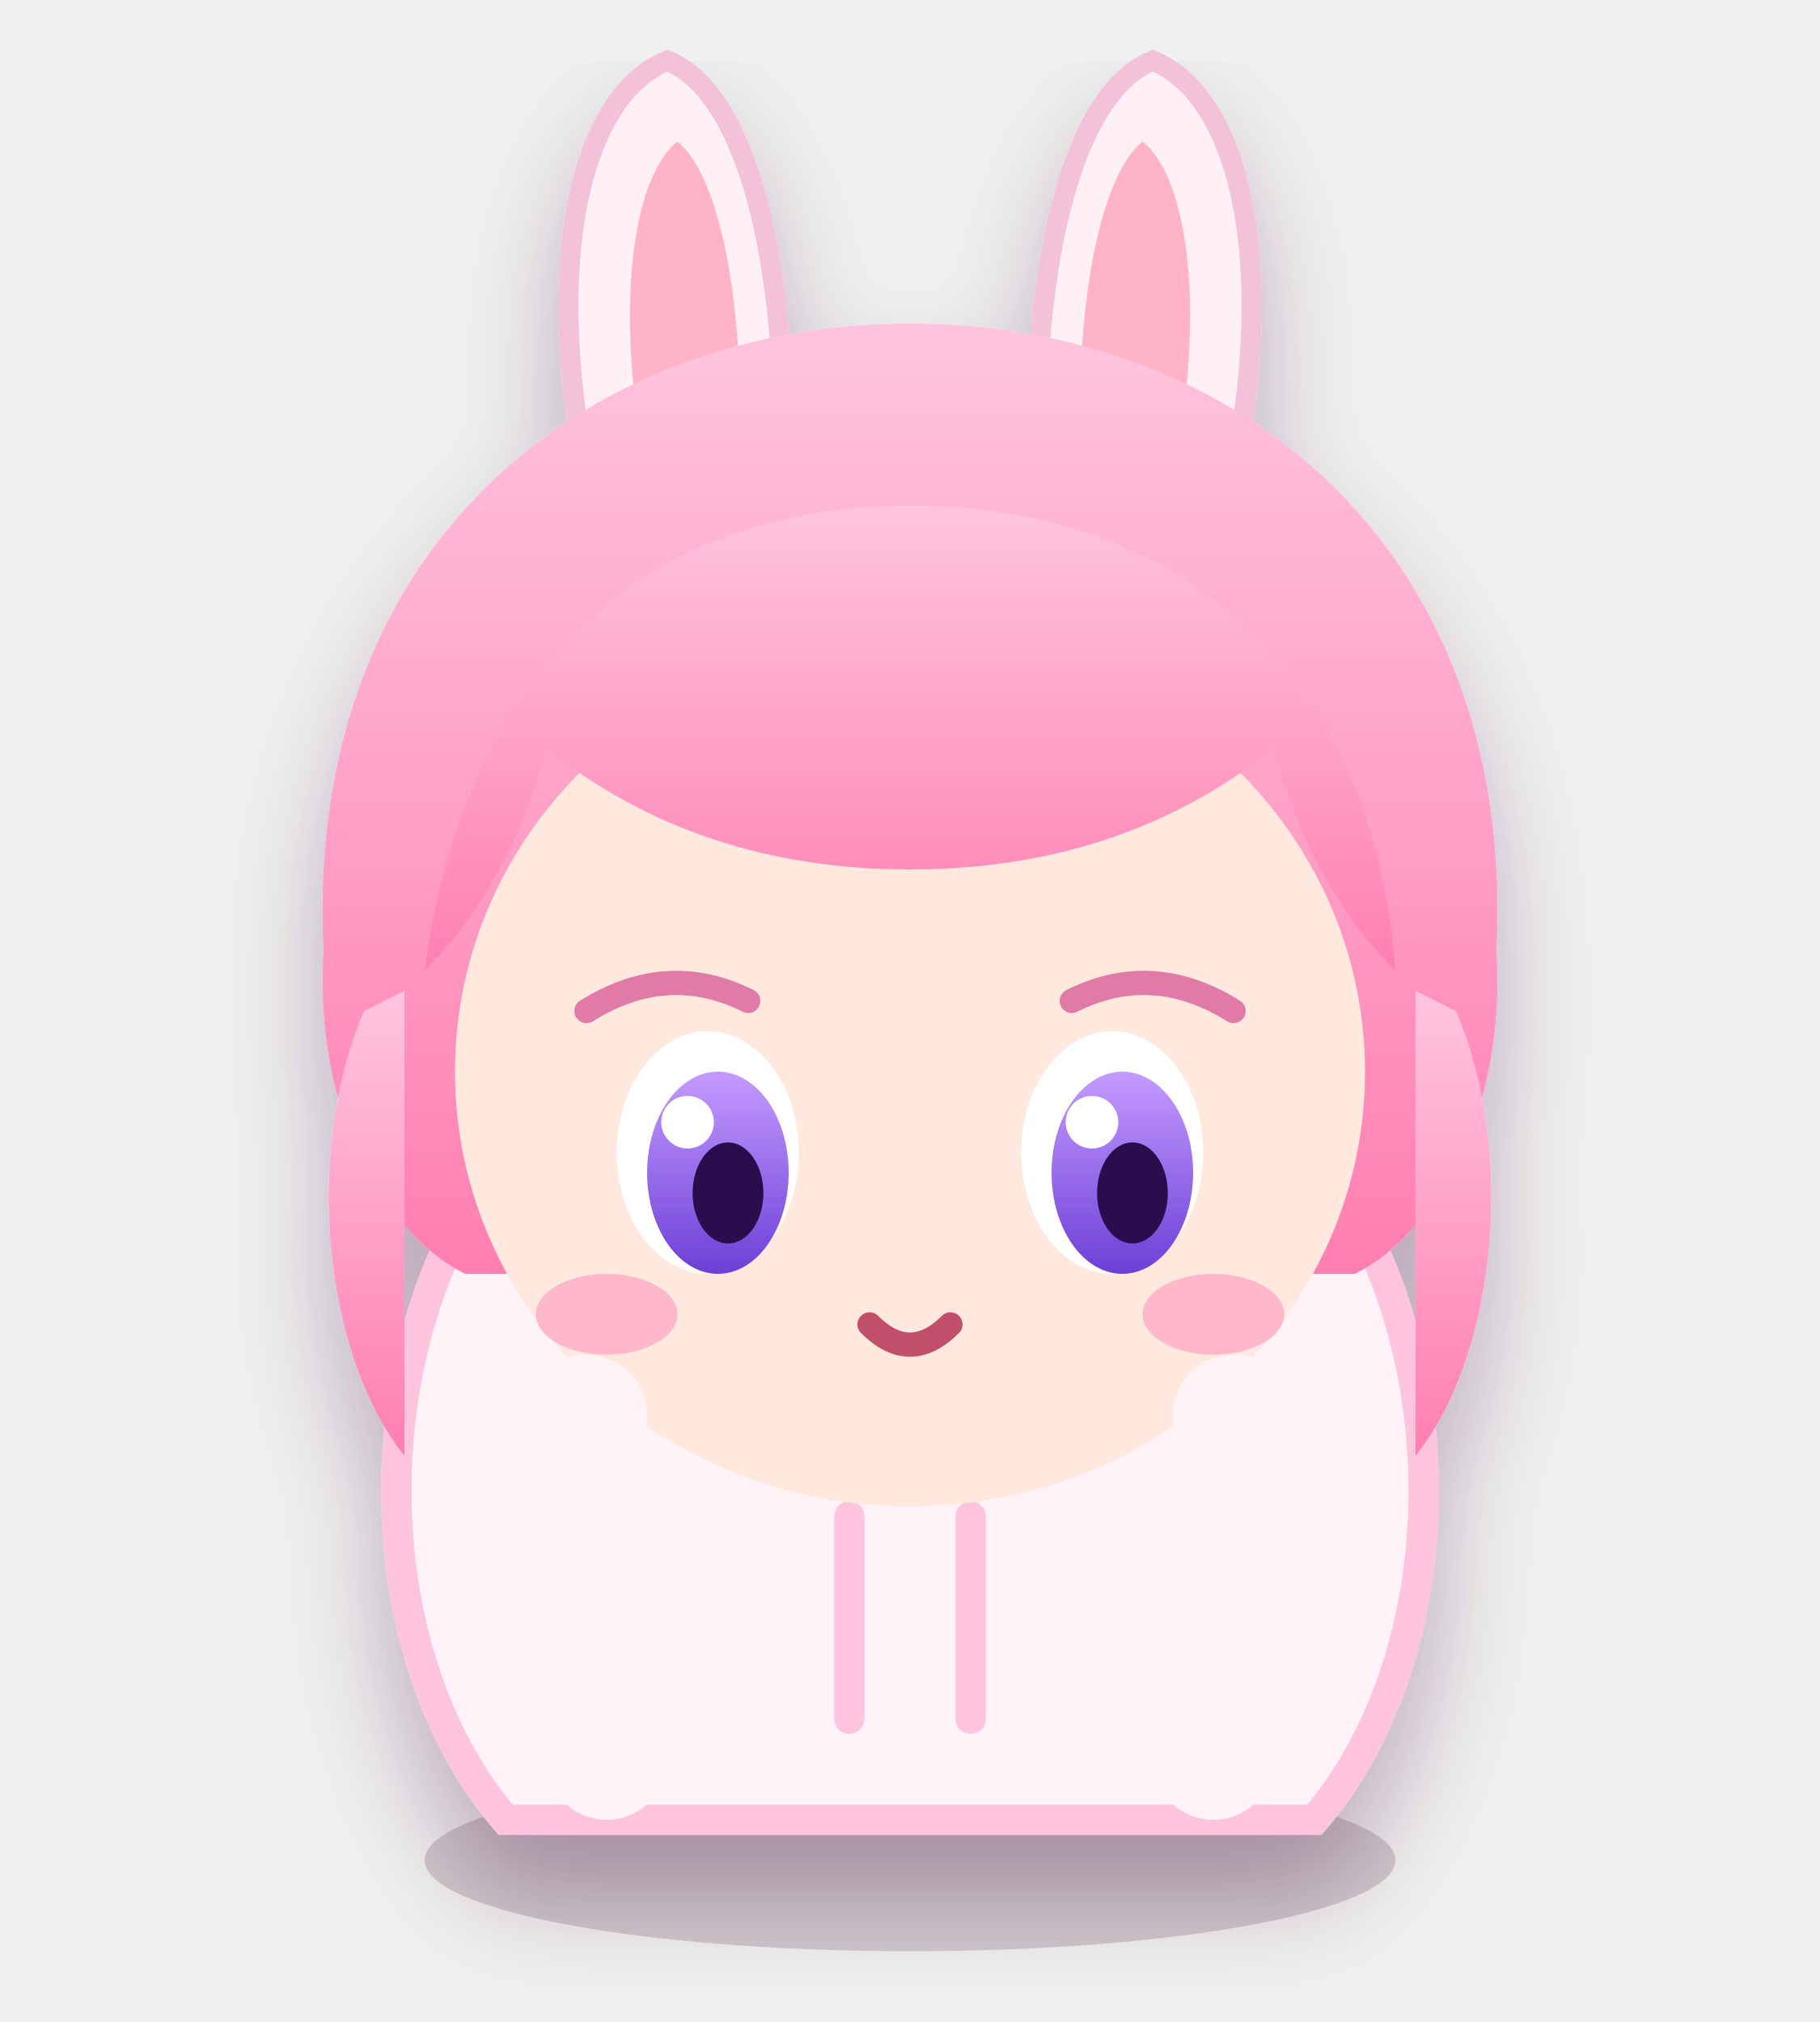
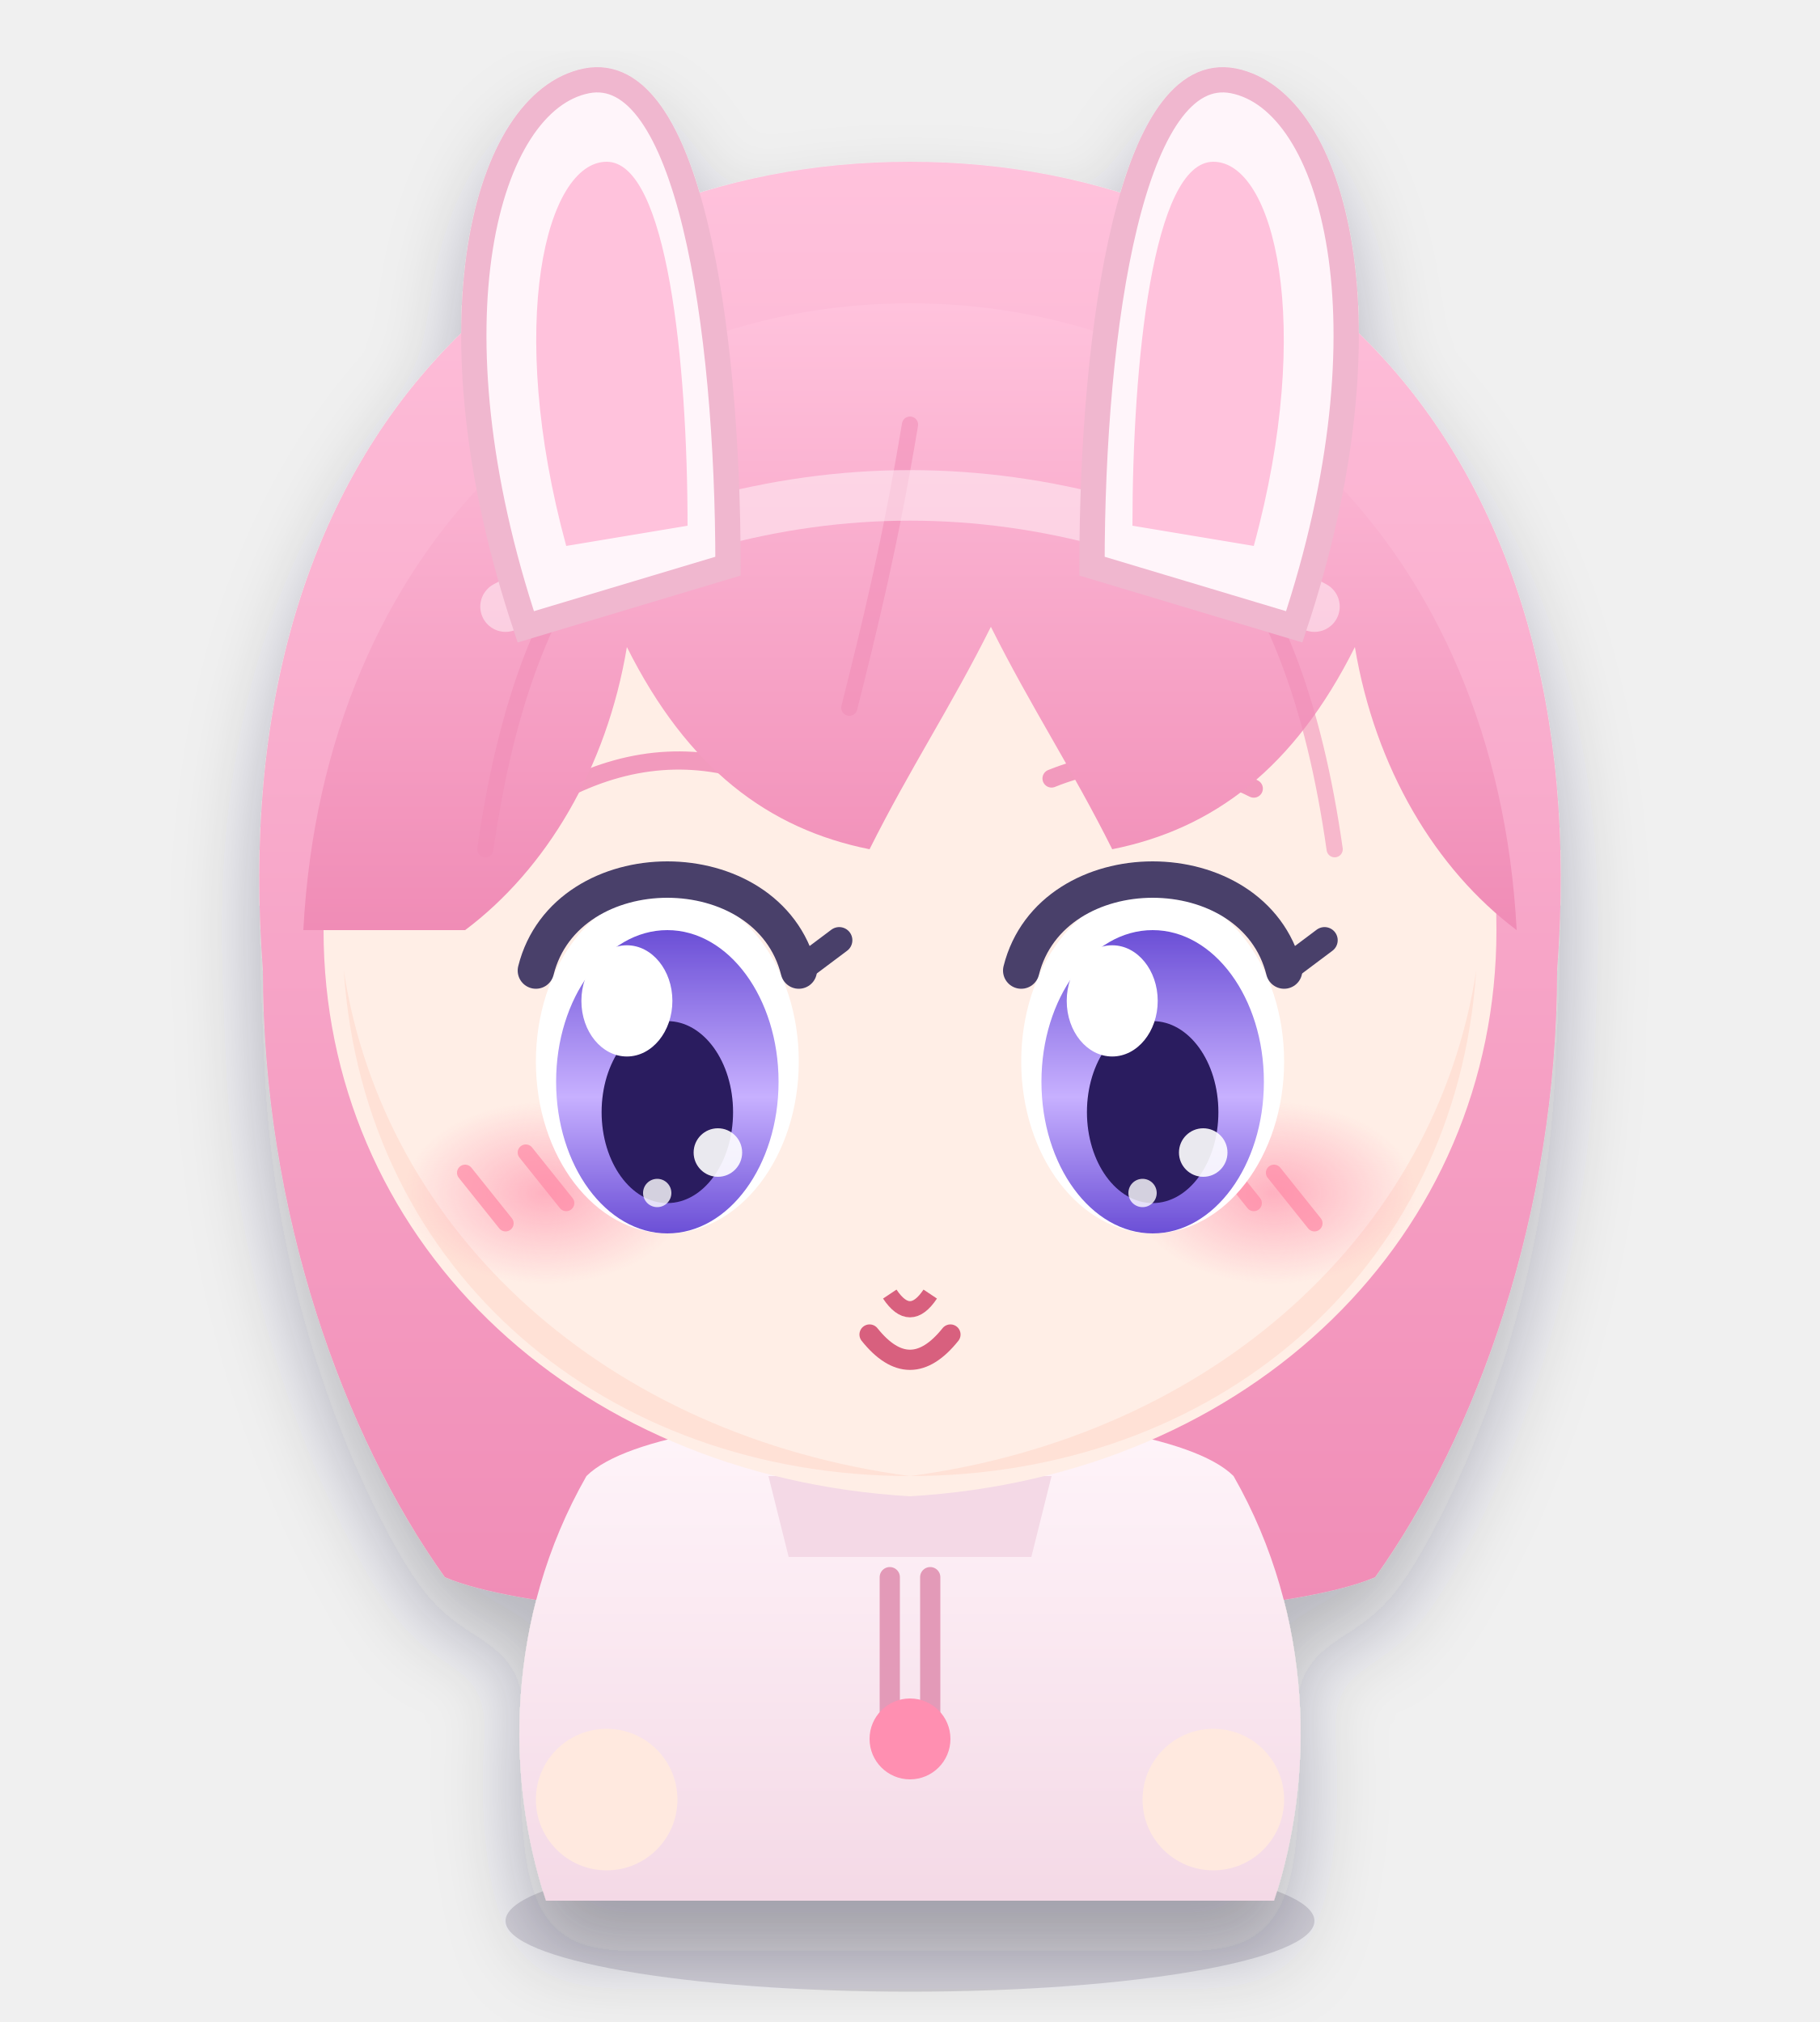
- <svg xmlns="http://www.w3.org/2000/svg" viewBox="0 0 180 200" role="img" aria-label="粉发兔耳卫衣少女桌宠">
+ <svg xmlns="http://www.w3.org/2000/svg" viewBox="0 0 180 200" role="img" aria-label="粉发兔耳卫衣桌宠">
  <defs>
-     <linearGradient id="ph" x1="0" y1="0" x2="0" y2="1">
-       <stop stop-color="#ffc4dd" />
-       <stop offset="1" stop-color="#ff7fb0" />
+     <linearGradient id="bunny-h" x1="0" y1="0" x2="0" y2="1">
+       <stop stop-color="#ffc2dc" />
+       <stop offset="1" stop-color="#f08cb6" />
    </linearGradient>
-     <linearGradient id="pe" x1="0" y1="0" x2="0" y2="1">
-       <stop stop-color="#c39bff" />
-       <stop offset="1" stop-color="#6d3fd6" />
+     <linearGradient id="bunny-e" x1="0" y1="0" x2="0" y2="1">
+       <stop stop-color="#6b4fd6" />
+       <stop offset=".55" stop-color="#c7b0ff" />
+       <stop offset="1" stop-color="#6b4fd6" />
    </linearGradient>
-     <filter id="ps" x="-30%" y="-30%" width="160%" height="170%">
-       <feDropShadow dx="0" dy="6" stdDeviation="5" flood-color="#3a1030" flood-opacity=".28" />
+     <linearGradient id="bunny-c" x1="0" y1="0" x2="0" y2="1">
+       <stop stop-color="#fff5fa" />
+       <stop offset="1" stop-color="#f4d9e6" />
+     </linearGradient>
+     <radialGradient id="bunny-b" cx=".5" cy=".5" r=".5">
+       <stop stop-color="#ff9db4" stop-opacity=".75" />
+       <stop offset="1" stop-color="#ff9db4" stop-opacity="0" />
+     </radialGradient>
+     <filter id="bunny-s" x="-30%" y="-30%" width="160%" height="170%">
+       <feDropShadow dx="0" dy="5" stdDeviation="4" flood-color="#2a2340" flood-opacity=".28" />
    </filter>
  </defs>
-   <ellipse cx="90" cy="184" rx="48" ry="9" fill="#3a1030" opacity=".18" />
-   <g filter="url(#ps)">
-     <path d="M62 62c-10-30-6-52 4-56 10 4 14 30 10 60z" fill="#fff0f6" stroke="#f3c2d8" stroke-width="2" />
-     <path d="M66 56c-6-22-4-38 1-42 5 4 8 22 5 44z" fill="#ffb3c7" />
-     <path d="M118 62c10-30 6-52-4-56-10 4-14 30-10 60z" fill="#fff0f6" stroke="#f3c2d8" stroke-width="2" />
-     <path d="M114 56c6-22 4-38-1-42-5 4-8 22-5 44z" fill="#ffb3c7" />
-     <path d="M44 124c-8 18-6 42 6 56h80c12-14 14-38 6-56z" fill="#fff3f8" />
-     <path d="M44 124c-8 18-6 42 6 56h80c12-14 14-38 6-56z" fill="none" stroke="#ffc4dd" stroke-width="3" />
-     <path d="M70 126c6 10 12 14 20 14s14-4 20-14" fill="none" stroke="#ffc4dd" stroke-width="3" />
-     <path d="M84 150v20M96 150v20" stroke="#ffc4dd" stroke-width="3" stroke-linecap="round" />
-     <path d="M32 94c-2-40 26-62 58-62s60 22 58 62c1 16-6 28-14 32l-88 0c-8-4-15-16-14-32z" fill="url(#ph)" />
-     <ellipse cx="90" cy="106" rx="45" ry="43" fill="#ffe9de" />
-     <path d="M42 96c4-30 22-46 48-46 28 0 46 18 48 46-6-6-10-14-12-22-10 8-22 12-36 12s-26-4-36-12c-2 8-6 16-12 22z" fill="url(#ph)" />
-     <path d="M36 100c-6 14-4 34 4 44V98z" fill="url(#ph)" />
-     <path d="M144 100c6 14 4 34-4 44V98z" fill="url(#ph)" />
-     <ellipse cx="70" cy="114" rx="9" ry="12" fill="#fff" />
-     <ellipse cx="110" cy="114" rx="9" ry="12" fill="#fff" />
-     <ellipse cx="71" cy="116" rx="7" ry="10" fill="url(#pe)" />
-     <ellipse cx="111" cy="116" rx="7" ry="10" fill="url(#pe)" />
-     <ellipse cx="72" cy="118" rx="3.5" ry="5" fill="#2b0e4d" />
-     <ellipse cx="112" cy="118" rx="3.5" ry="5" fill="#2b0e4d" />
-     <circle cx="68" cy="111" r="2.6" fill="#fff" />
-     <circle cx="108" cy="111" r="2.6" fill="#fff" />
-     <path d="M58 100q8-5 16-1M106 99q8-4 16 1" stroke="#e07aa6" stroke-width="2.4" fill="none" stroke-linecap="round" />
-     <ellipse cx="60" cy="130" rx="7" ry="4" fill="#ffb3c7" opacity=".9" />
-     <ellipse cx="120" cy="130" rx="7" ry="4" fill="#ffb3c7" opacity=".9" />
-     <path d="M86 131q4 4 8 0" stroke="#c2506b" stroke-width="2.4" fill="none" stroke-linecap="round" />
-     <path d="M58 140c-10 12-8 26 2 34M122 140c10 12 8 26-2 34" stroke="#fff3f8" stroke-width="12" fill="none" stroke-linecap="round" />
+   <ellipse cx="90" cy="190" rx="40" ry="7" fill="#2a2340" opacity=".16" />
+   <g filter="url(#bunny-s)">
+     <path d="M26 96c-4-52 26-80 64-80s68 28 64 80c0 24-8 46-18 60-14 6-78 6-92 0-10-14-18-36-18-60z" fill="url(#bunny-h)" />
+     <path d="M58 146c-8 14-8 30-4 42h72c4-12 4-28-4-42-8-8-56-8-64 0z" fill="url(#bunny-c)" />
+     <path d="M76 146h28l-2 8H78z" fill="#f4d9e6" />
+     <path d="M88 156v14M92 156v14" stroke="#e39ab8" stroke-width="2" stroke-linecap="round" />
+     <circle cx="90" cy="172" r="4" fill="#ff8fb1" />
+     <circle cx="60" cy="178" r="7" fill="#ffe9df" />
+     <circle cx="120" cy="178" r="7" fill="#ffe9df" />
+     <rect x="80" y="128" width="20" height="18" rx="6" fill="#ffdccd" />
+     <path d="M32 92c0-36 26-58 58-58s58 22 58 58c0 30-24 54-58 56-34-2-58-26-58-56z" fill="#ffeee6" />
+     <path d="M34 96c4 26 26 46 56 50-30 0-54-20-56-50z" fill="#ffd9cc" opacity=".6" />
+     <path d="M146 96c-4 26-26 46-56 50 30 0 54-20 56-50z" fill="#ffd9cc" opacity=".6" />
+     <ellipse cx="54" cy="118" rx="14" ry="9" fill="url(#bunny-b)" />
+     <ellipse cx="126" cy="118" rx="14" ry="9" fill="url(#bunny-b)" />
+     <path d="M46 116l4 5M52 114l4 5M120 114l4 5M126 116l4 5" stroke="#ff8aa6" stroke-width="1.6" stroke-linecap="round" opacity=".7" />
+     <ellipse cx="66" cy="105" rx="13" ry="17" fill="#fff" />
+     <ellipse cx="66" cy="107" rx="11" ry="15" fill="url(#bunny-e)" />
+     <ellipse cx="66" cy="110" rx="6.5" ry="9" fill="#2a1a5e" />
+     <ellipse cx="62" cy="99" rx="4.5" ry="5.5" fill="#fff" />
+     <circle cx="71" cy="114" r="2.4" fill="#fff" opacity=".9" />
+     <circle cx="65" cy="118" r="1.4" fill="#fff" opacity=".8" />
+     <path d="M53 96c3-12 23-12 26 0" stroke="#4a3f6b" stroke-width="3.6" fill="none" stroke-linecap="round" />
+     <path d="M79 96l4-3" stroke="#4a3f6b" stroke-width="2.6" stroke-linecap="round" />
+     <ellipse cx="114" cy="105" rx="13" ry="17" fill="#fff" />
+     <ellipse cx="114" cy="107" rx="11" ry="15" fill="url(#bunny-e)" />
+     <ellipse cx="114" cy="110" rx="6.5" ry="9" fill="#2a1a5e" />
+     <ellipse cx="110" cy="99" rx="4.5" ry="5.5" fill="#fff" />
+     <circle cx="119" cy="114" r="2.4" fill="#fff" opacity=".9" />
+     <circle cx="113" cy="118" r="1.4" fill="#fff" opacity=".8" />
+     <path d="M101 96c3-12 23-12 26 0" stroke="#4a3f6b" stroke-width="3.6" fill="none" stroke-linecap="round" />
+     <path d="M127 96l4-3" stroke="#4a3f6b" stroke-width="2.6" stroke-linecap="round" />
+     <path d="M56 78q10-5 20-1" stroke="#f08cb6" stroke-width="1.8" fill="none" stroke-linecap="round" opacity=".85" />
+     <path d="M104 77q10-4 20 1" stroke="#f08cb6" stroke-width="1.8" fill="none" stroke-linecap="round" opacity=".85" />
+     <path d="M86 132q4 5 8 0" stroke="#d8607e" stroke-width="2" fill="none" stroke-linecap="round" />
+     <path d="M88 128q2 3 4 0" stroke="#d8607e" stroke-width="1.6" fill="none" />
+     <path d="M30 92c2-38 28-62 60-62s58 24 60 62c-8-6-14-16-16-28-6 12-14 18-24 20-4-8-8-14-12-22-4 8-8 14-12 22-10-2-18-8-24-20-2 12-8 22-16 28z" fill="url(#bunny-h)" />
+     <path d="M62 50c-8 8-12 20-14 34M118 50c8 8 12 20 14 34M90 42c-2 12-4 20-6 28" stroke="#f08cb6" stroke-width="1.6" fill="none" stroke-linecap="round" opacity=".55" />
+     <path d="M50 60q40-22 80 0" stroke="#fff0f6" stroke-width="5" fill="none" stroke-linecap="round" opacity=".55" />
+     <path d="M52 62c-10-30-4-52 6-54 10-2 14 24 14 48z" fill="#fff5fa" stroke="#f0b7cf" stroke-width="2.5" />
+     <path d="M56 54c-6-22-2-38 4-38 6 0 8 20 8 36z" fill="#ffc2dc" />
+     <path d="M128 62c10-30 4-52-6-54-10-2-14 24-14 48z" fill="#fff5fa" stroke="#f0b7cf" stroke-width="2.5" />
+     <path d="M124 54c6-22 2-38-4-38-6 0-8 20-8 36z" fill="#ffc2dc" />
  </g>
</svg>
